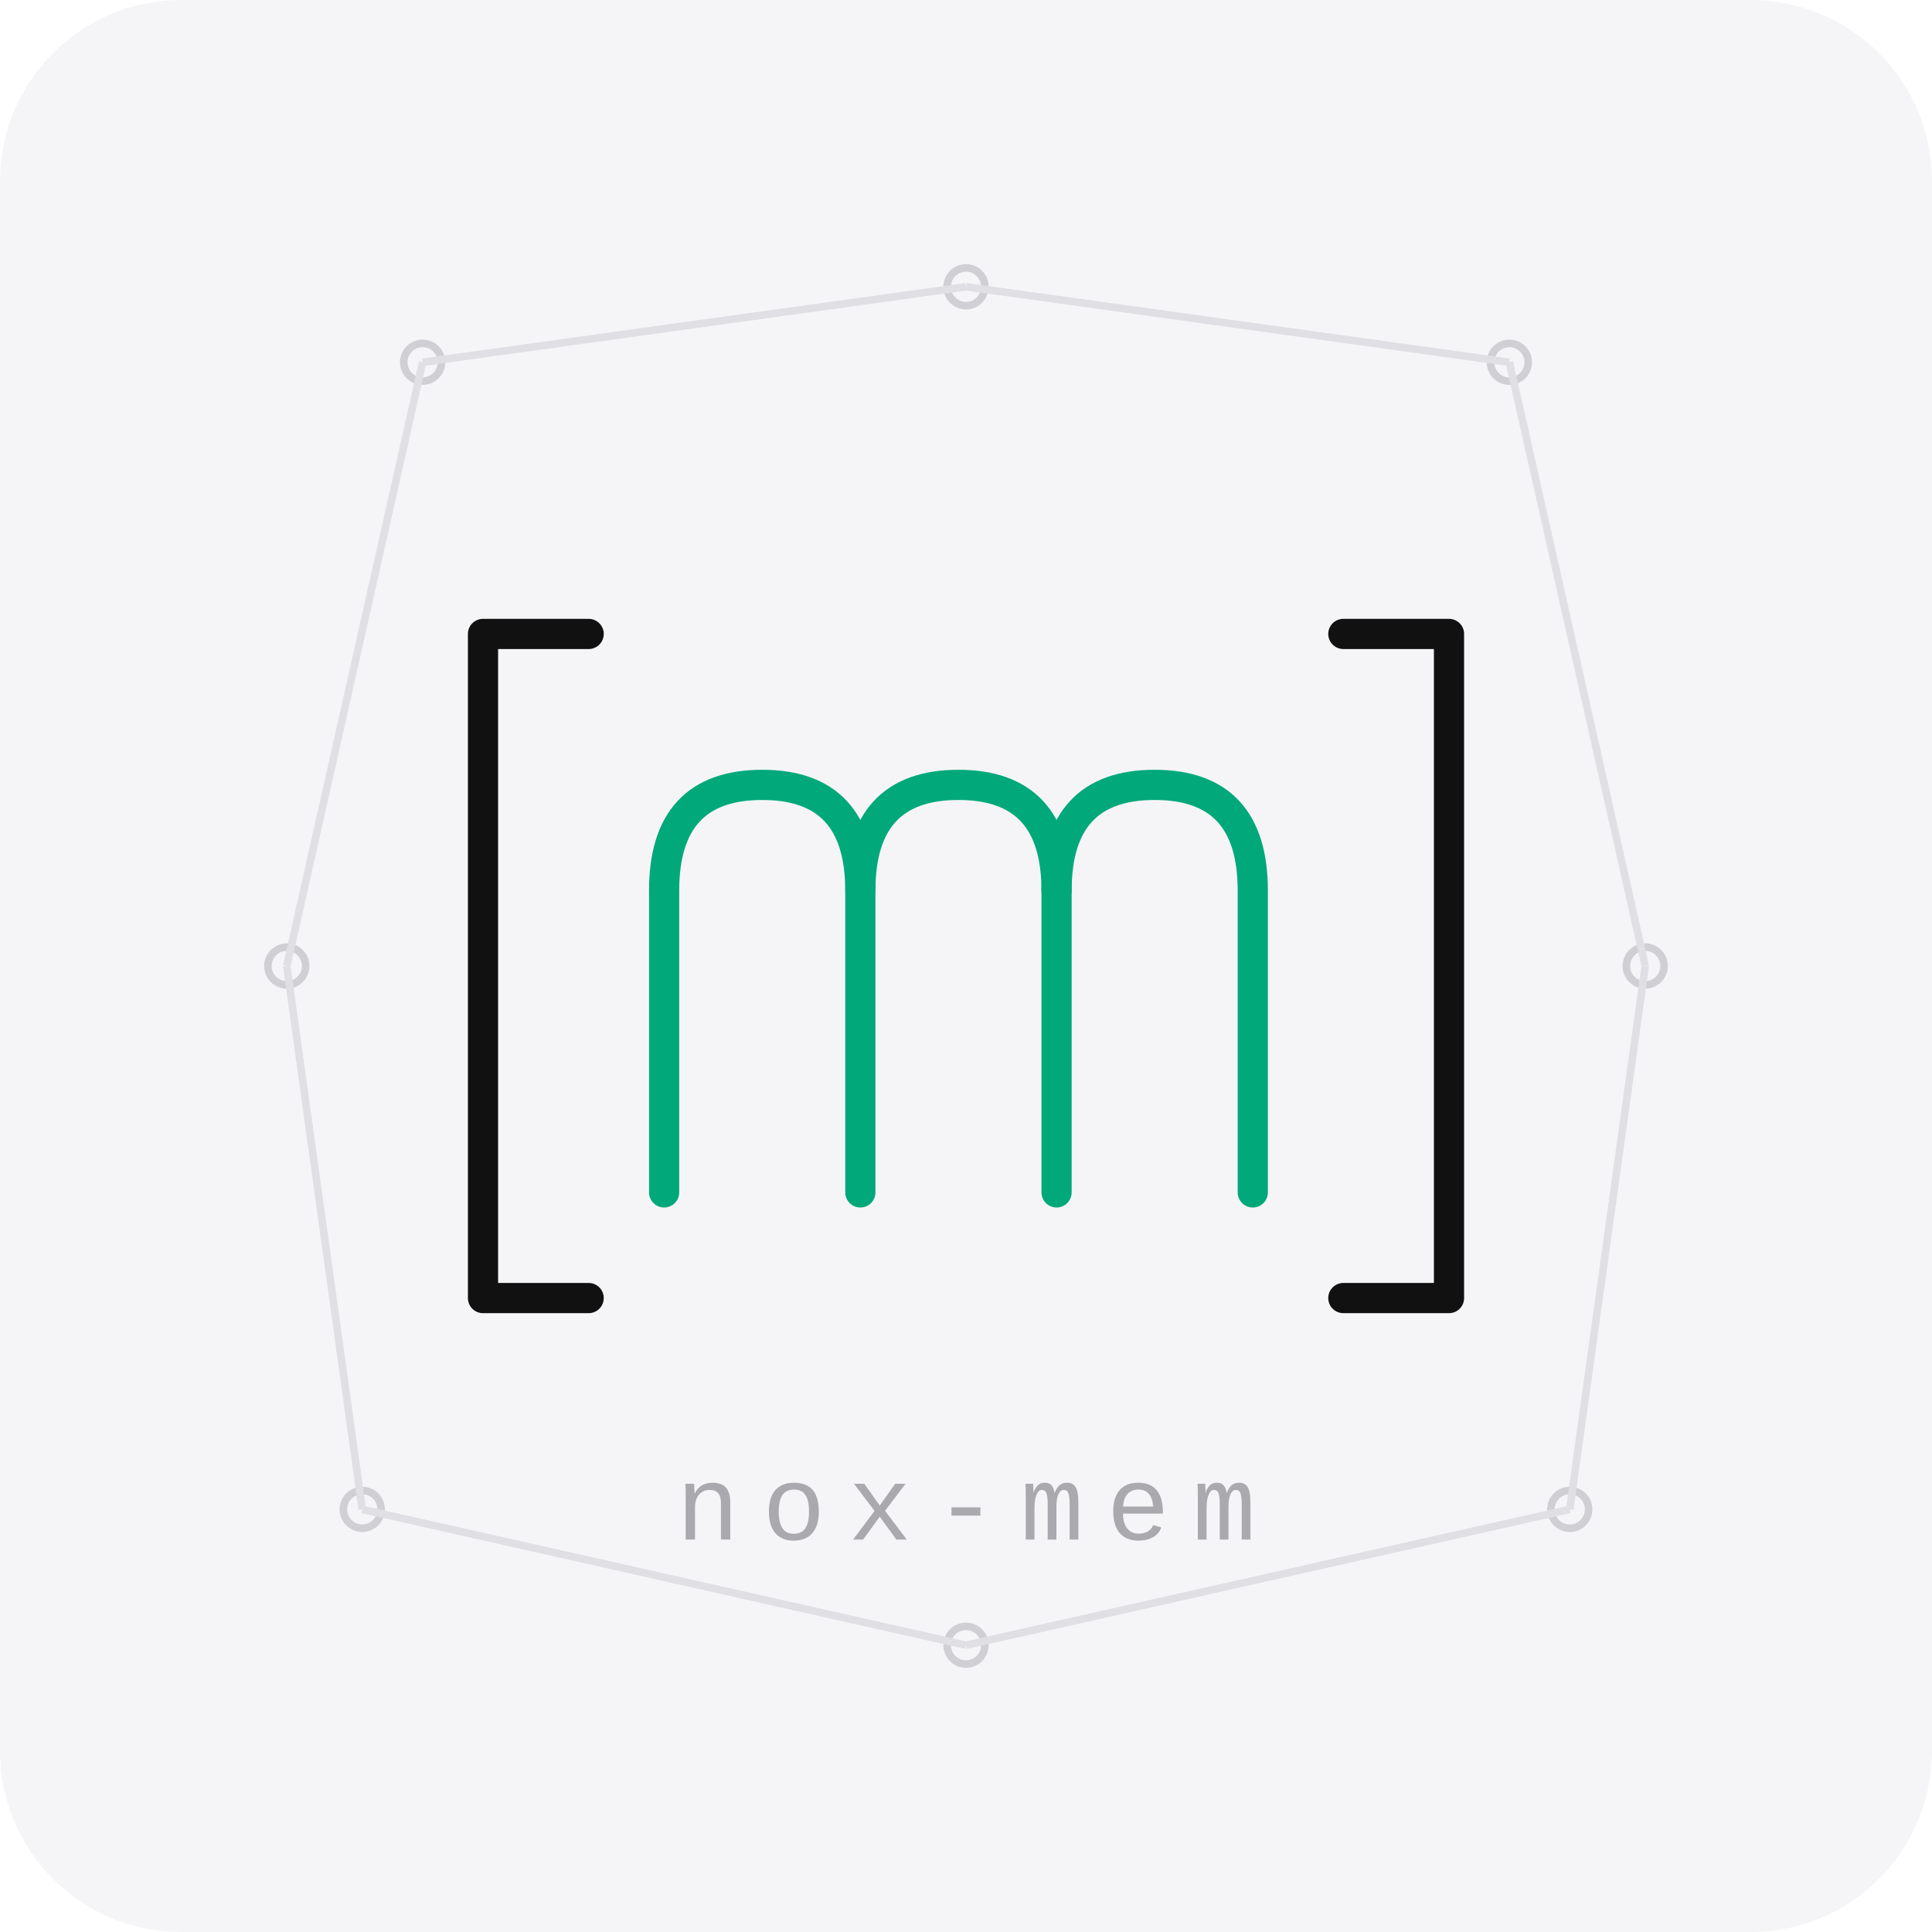
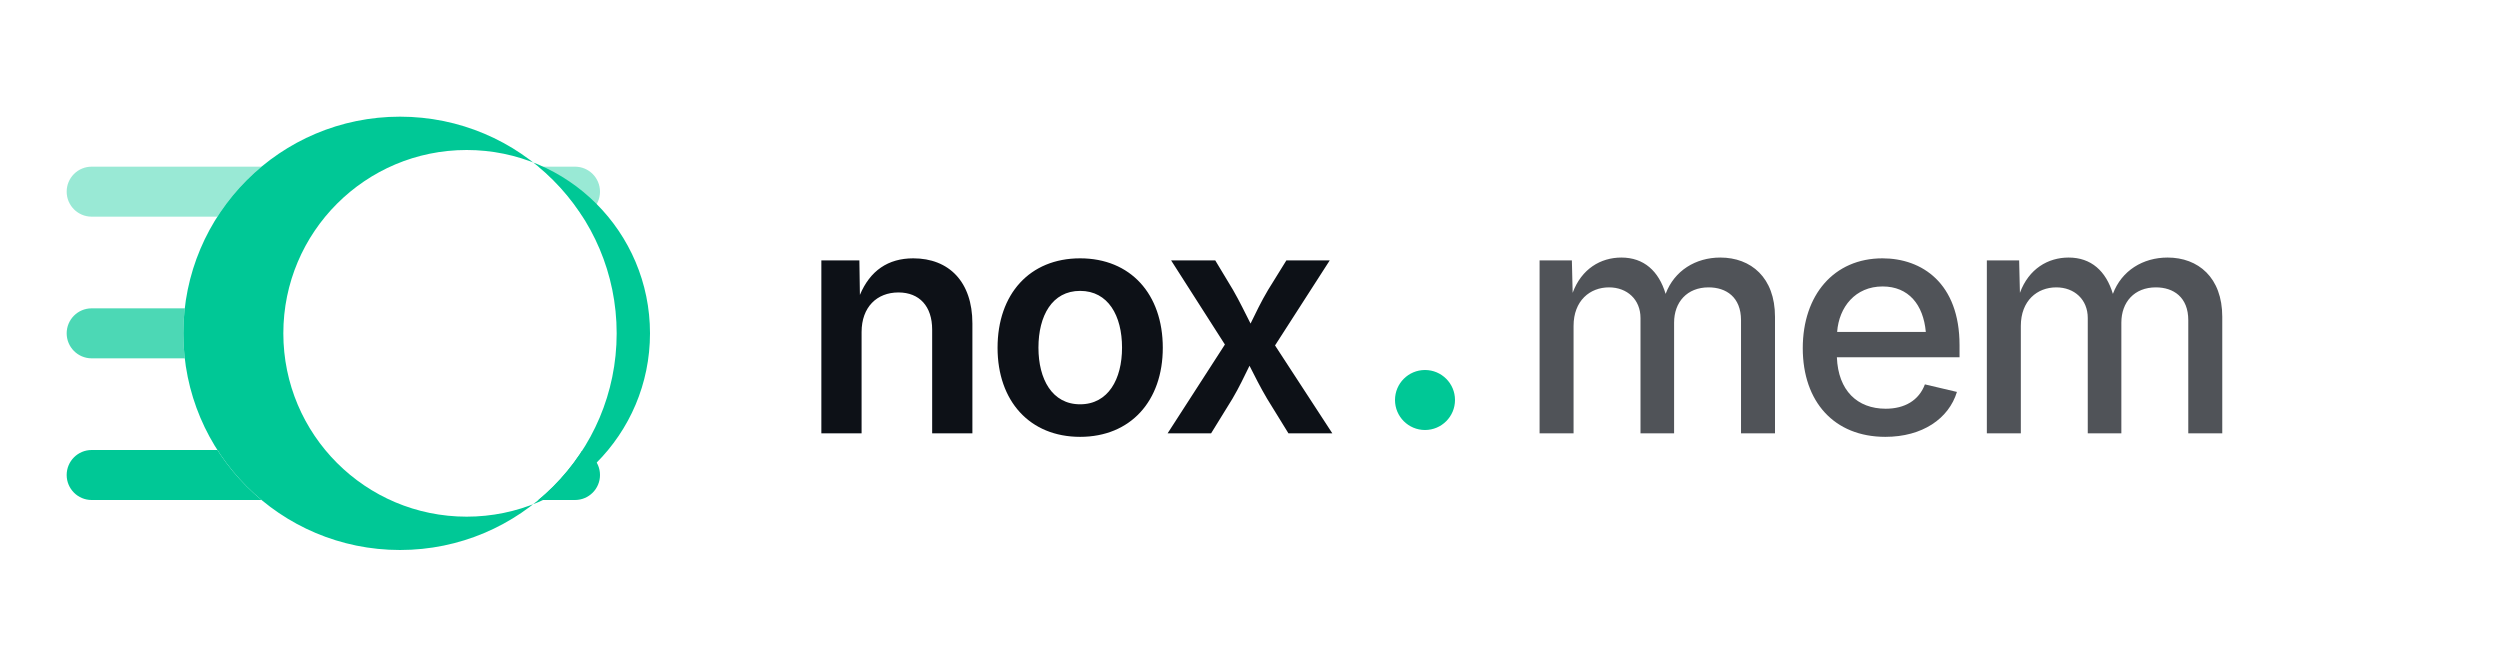
- <svg xmlns="http://www.w3.org/2000/svg" width="256" height="256" viewBox="0 0 256 256" role="img" aria-label="nox-mem logo">
-   <rect width="256" height="256" rx="24" fill="#F5F5F7" />
-   <circle cx="56" cy="48" r="2.5" fill="none" stroke="#D0D0D4" stroke-width="1" />
-   <circle cx="200" cy="48" r="2.5" fill="none" stroke="#D0D0D4" stroke-width="1" />
-   <circle cx="48" cy="200" r="2.5" fill="none" stroke="#D0D0D4" stroke-width="1" />
-   <circle cx="208" cy="200" r="2.5" fill="none" stroke="#D0D0D4" stroke-width="1" />
-   <circle cx="128" cy="38" r="2.5" fill="none" stroke="#D0D0D4" stroke-width="1" />
-   <circle cx="38" cy="128" r="2.5" fill="none" stroke="#D0D0D4" stroke-width="1" />
-   <circle cx="218" cy="128" r="2.5" fill="none" stroke="#D0D0D4" stroke-width="1" />
-   <circle cx="128" cy="218" r="2.5" fill="none" stroke="#D0D0D4" stroke-width="1" />
-   <line x1="56" y1="48" x2="128" y2="38" stroke="#E0E0E4" stroke-width="1" />
-   <line x1="128" y1="38" x2="200" y2="48" stroke="#E0E0E4" stroke-width="1" />
-   <line x1="38" y1="128" x2="56" y2="48" stroke="#E0E0E4" stroke-width="1" />
-   <line x1="218" y1="128" x2="200" y2="48" stroke="#E0E0E4" stroke-width="1" />
-   <line x1="48" y1="200" x2="38" y2="128" stroke="#E0E0E4" stroke-width="1" />
-   <line x1="208" y1="200" x2="218" y2="128" stroke="#E0E0E4" stroke-width="1" />
-   <line x1="128" y1="218" x2="48" y2="200" stroke="#E0E0E4" stroke-width="1" />
-   <line x1="128" y1="218" x2="208" y2="200" stroke="#E0E0E4" stroke-width="1" />
-   <path d="M 78 84 L 64 84 L 64 172 L 78 172" fill="none" stroke="#111111" stroke-width="4" stroke-linecap="round" stroke-linejoin="round" />
-   <path d="M 178 84 L 192 84 L 192 172 L 178 172" fill="none" stroke="#111111" stroke-width="4" stroke-linecap="round" stroke-linejoin="round" />
-   <path d="M 88 158 L 88 118 Q 88 104 101 104 Q 114 104 114 118 L 114 158" fill="none" stroke="#00A87A" stroke-width="4" stroke-linecap="round" />
-   <path d="M 114 118 Q 114 104 127 104 Q 140 104 140 118 L 140 158" fill="none" stroke="#00A87A" stroke-width="4" stroke-linecap="round" />
-   <path d="M 140 118 Q 140 104 153 104 Q 166 104 166 118 L 166 158" fill="none" stroke="#00A87A" stroke-width="4" stroke-linecap="round" />
-   <text x="128" y="204" fill="#AAAAAE" font-family="'JetBrains Mono', 'Courier New', monospace" font-size="14" font-weight="400" text-anchor="middle" letter-spacing="3">nox-mem</text>
+ <svg xmlns="http://www.w3.org/2000/svg" viewBox="0 0 300 80" width="300" height="80" role="img" aria-label="nox-mem">
+   <defs>
+     <clipPath id="outside-moon-wm-light" clipPathUnits="userSpaceOnUse">
+       <path d="M 0 0 H 80 V 80 H 0 Z                M 48 14 A 26 26 0 1 0 48 66 A 26 26 0 1 0 48 14 Z" fill-rule="evenodd" />
+     </clipPath>
+   </defs>
+   <g>
+     <g clip-path="url(#outside-moon-wm-light)">
+       <rect x="8" y="20" width="64" height="6" rx="3" fill="#00C896" opacity="0.40" />
+       <rect x="8" y="37" width="64" height="6" rx="3" fill="#00C896" opacity="0.70" />
+       <rect x="8" y="54" width="64" height="6" rx="3" fill="#00C896" opacity="1.00" />
+     </g>
+     <path d="M 48 14 A 26 26 0 1 0 48 66 A 26 26 0 1 0 48 14 Z              M 56 18 A 22 22 0 1 1 56 62 A 22 22 0 1 1 56 18 Z" fill="#00C896" fill-rule="evenodd" />
+   </g>
+   <g font-family="'IBM Plex Sans','Inter Tight','Inter','Helvetica Neue','Segoe UI',system-ui,sans-serif" font-size="38" font-weight="600" letter-spacing="-1.2" fill="#0D1117">
+     <text x="96" y="52">nox</text>
+   </g>
+   <circle cx="171" cy="48" r="3.6" fill="#00C896" />
+   <g font-family="'IBM Plex Sans','Inter Tight','Inter','Helvetica Neue','Segoe UI',system-ui,sans-serif" font-size="38" font-weight="500" letter-spacing="-1.2" fill="#0D1117" opacity="0.72">
+     <text x="182" y="52">mem</text>
+   </g>
</svg>
